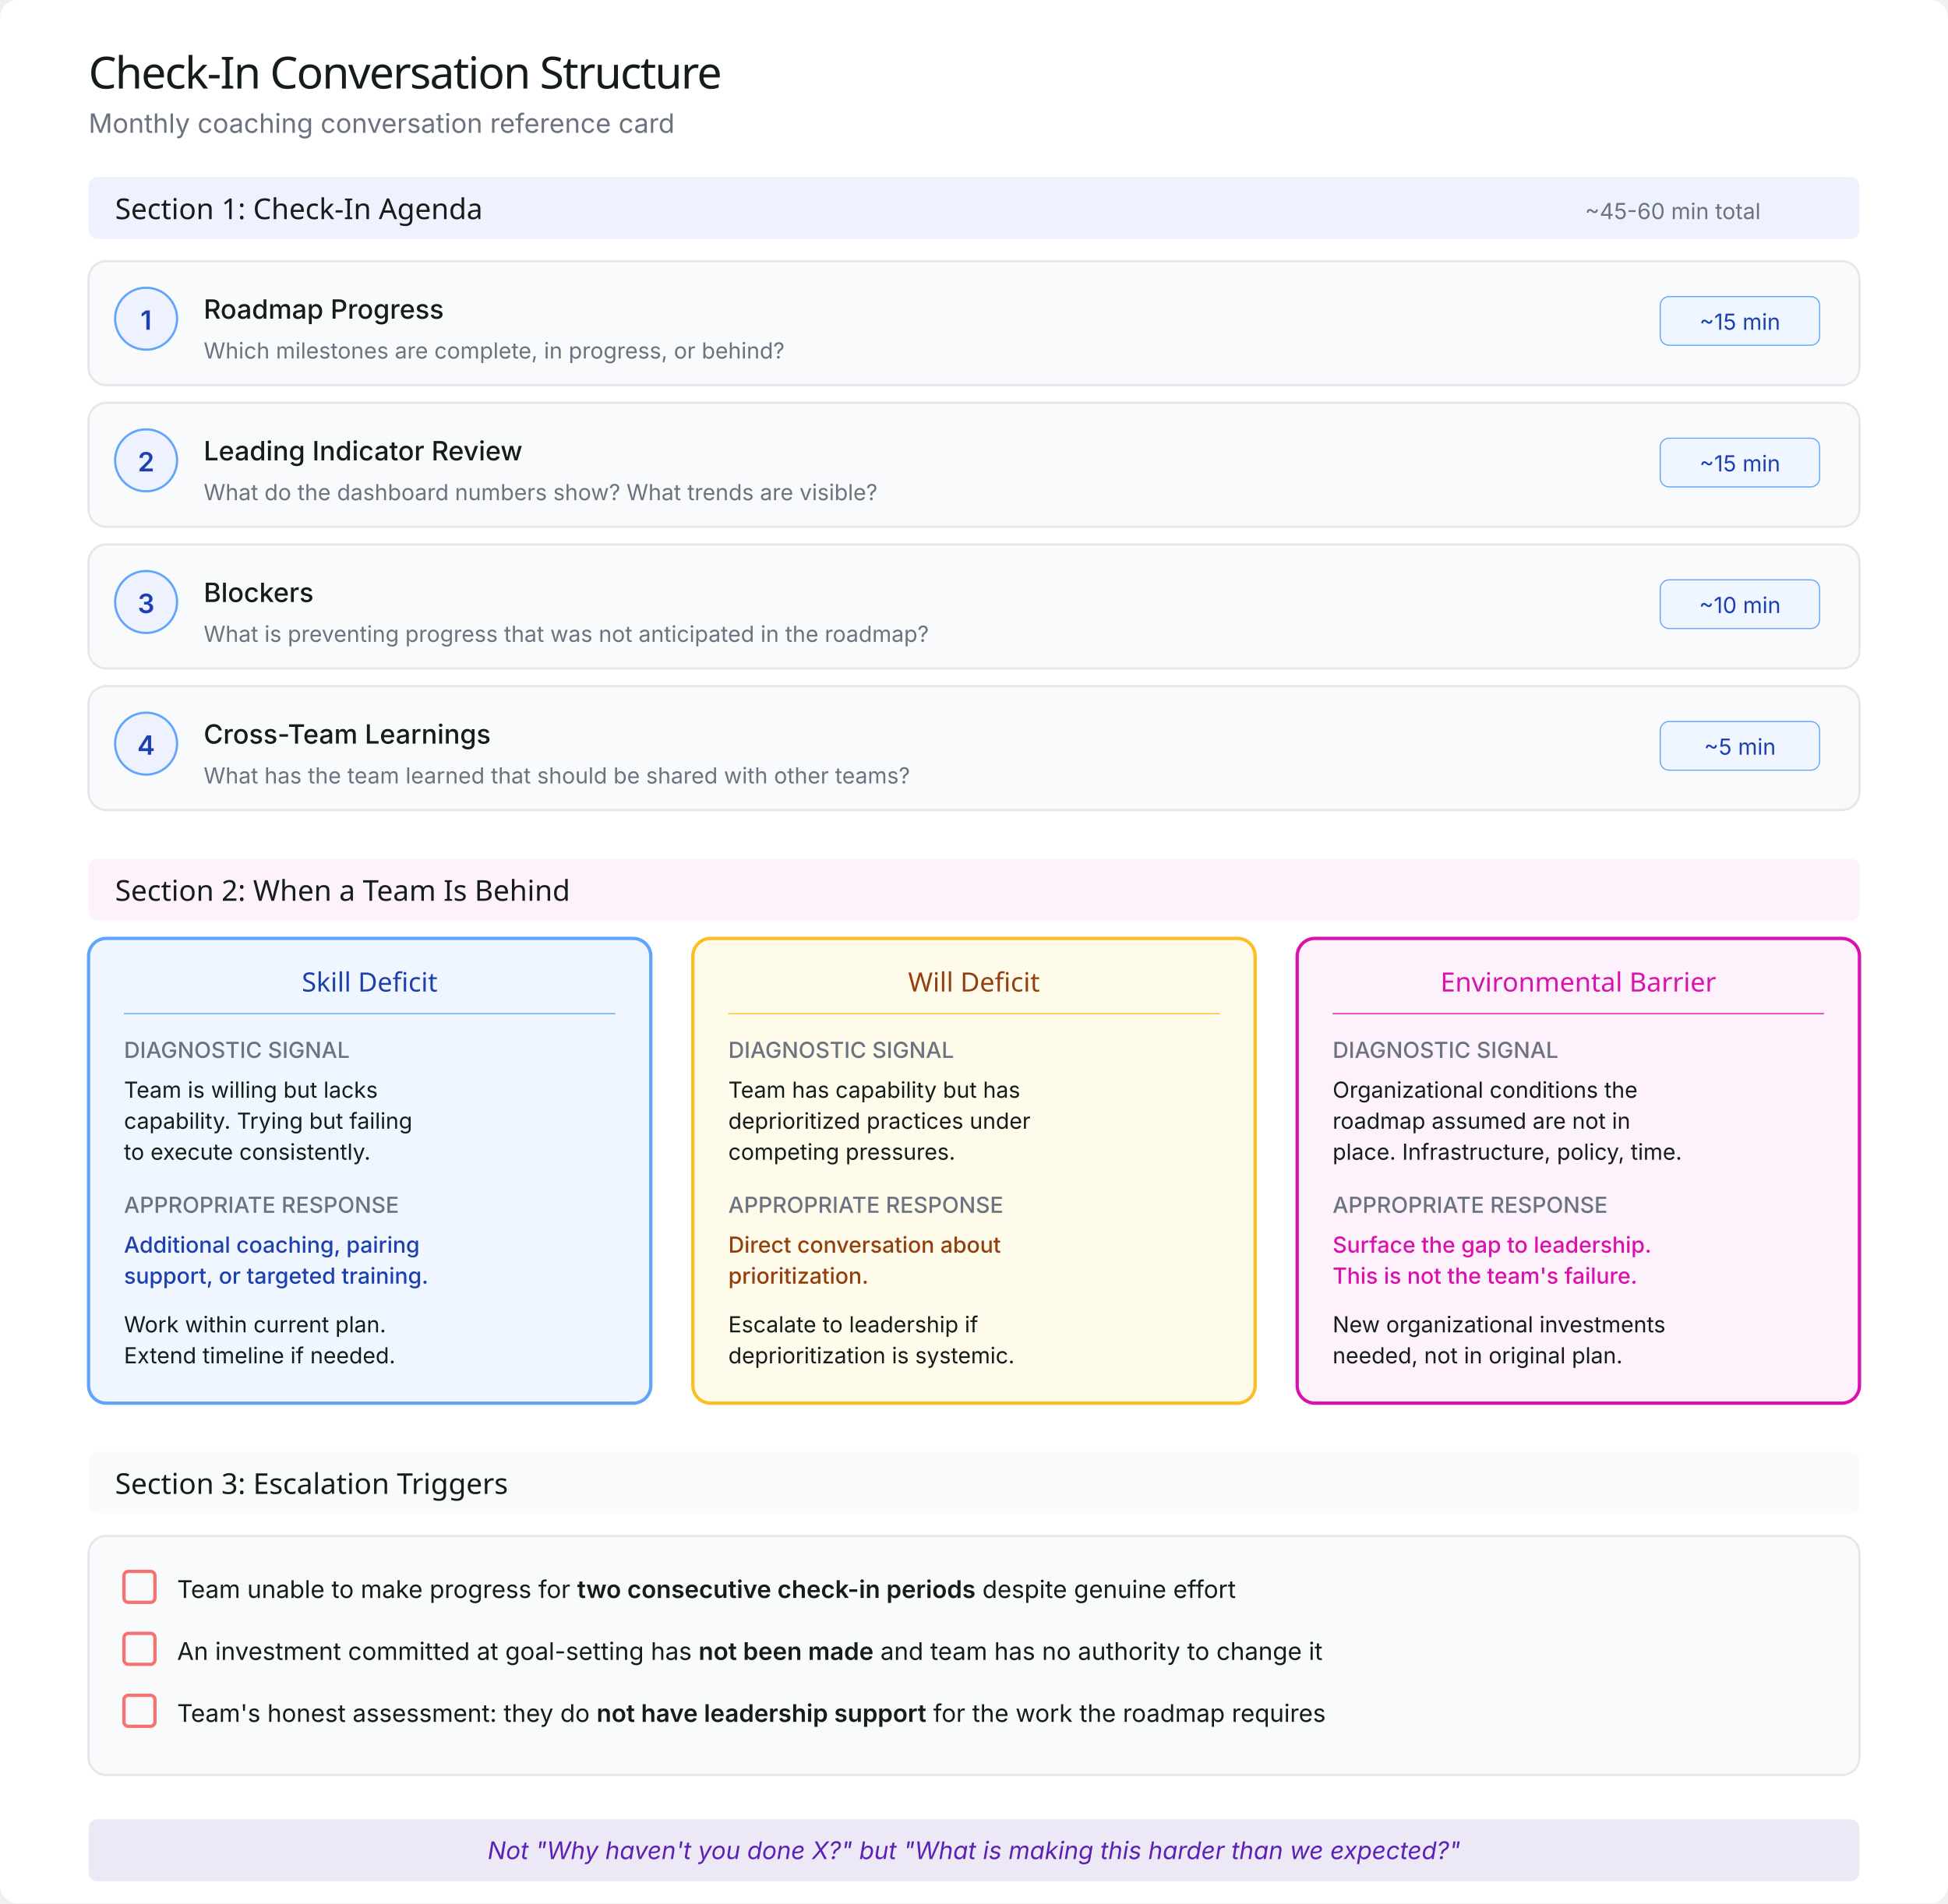
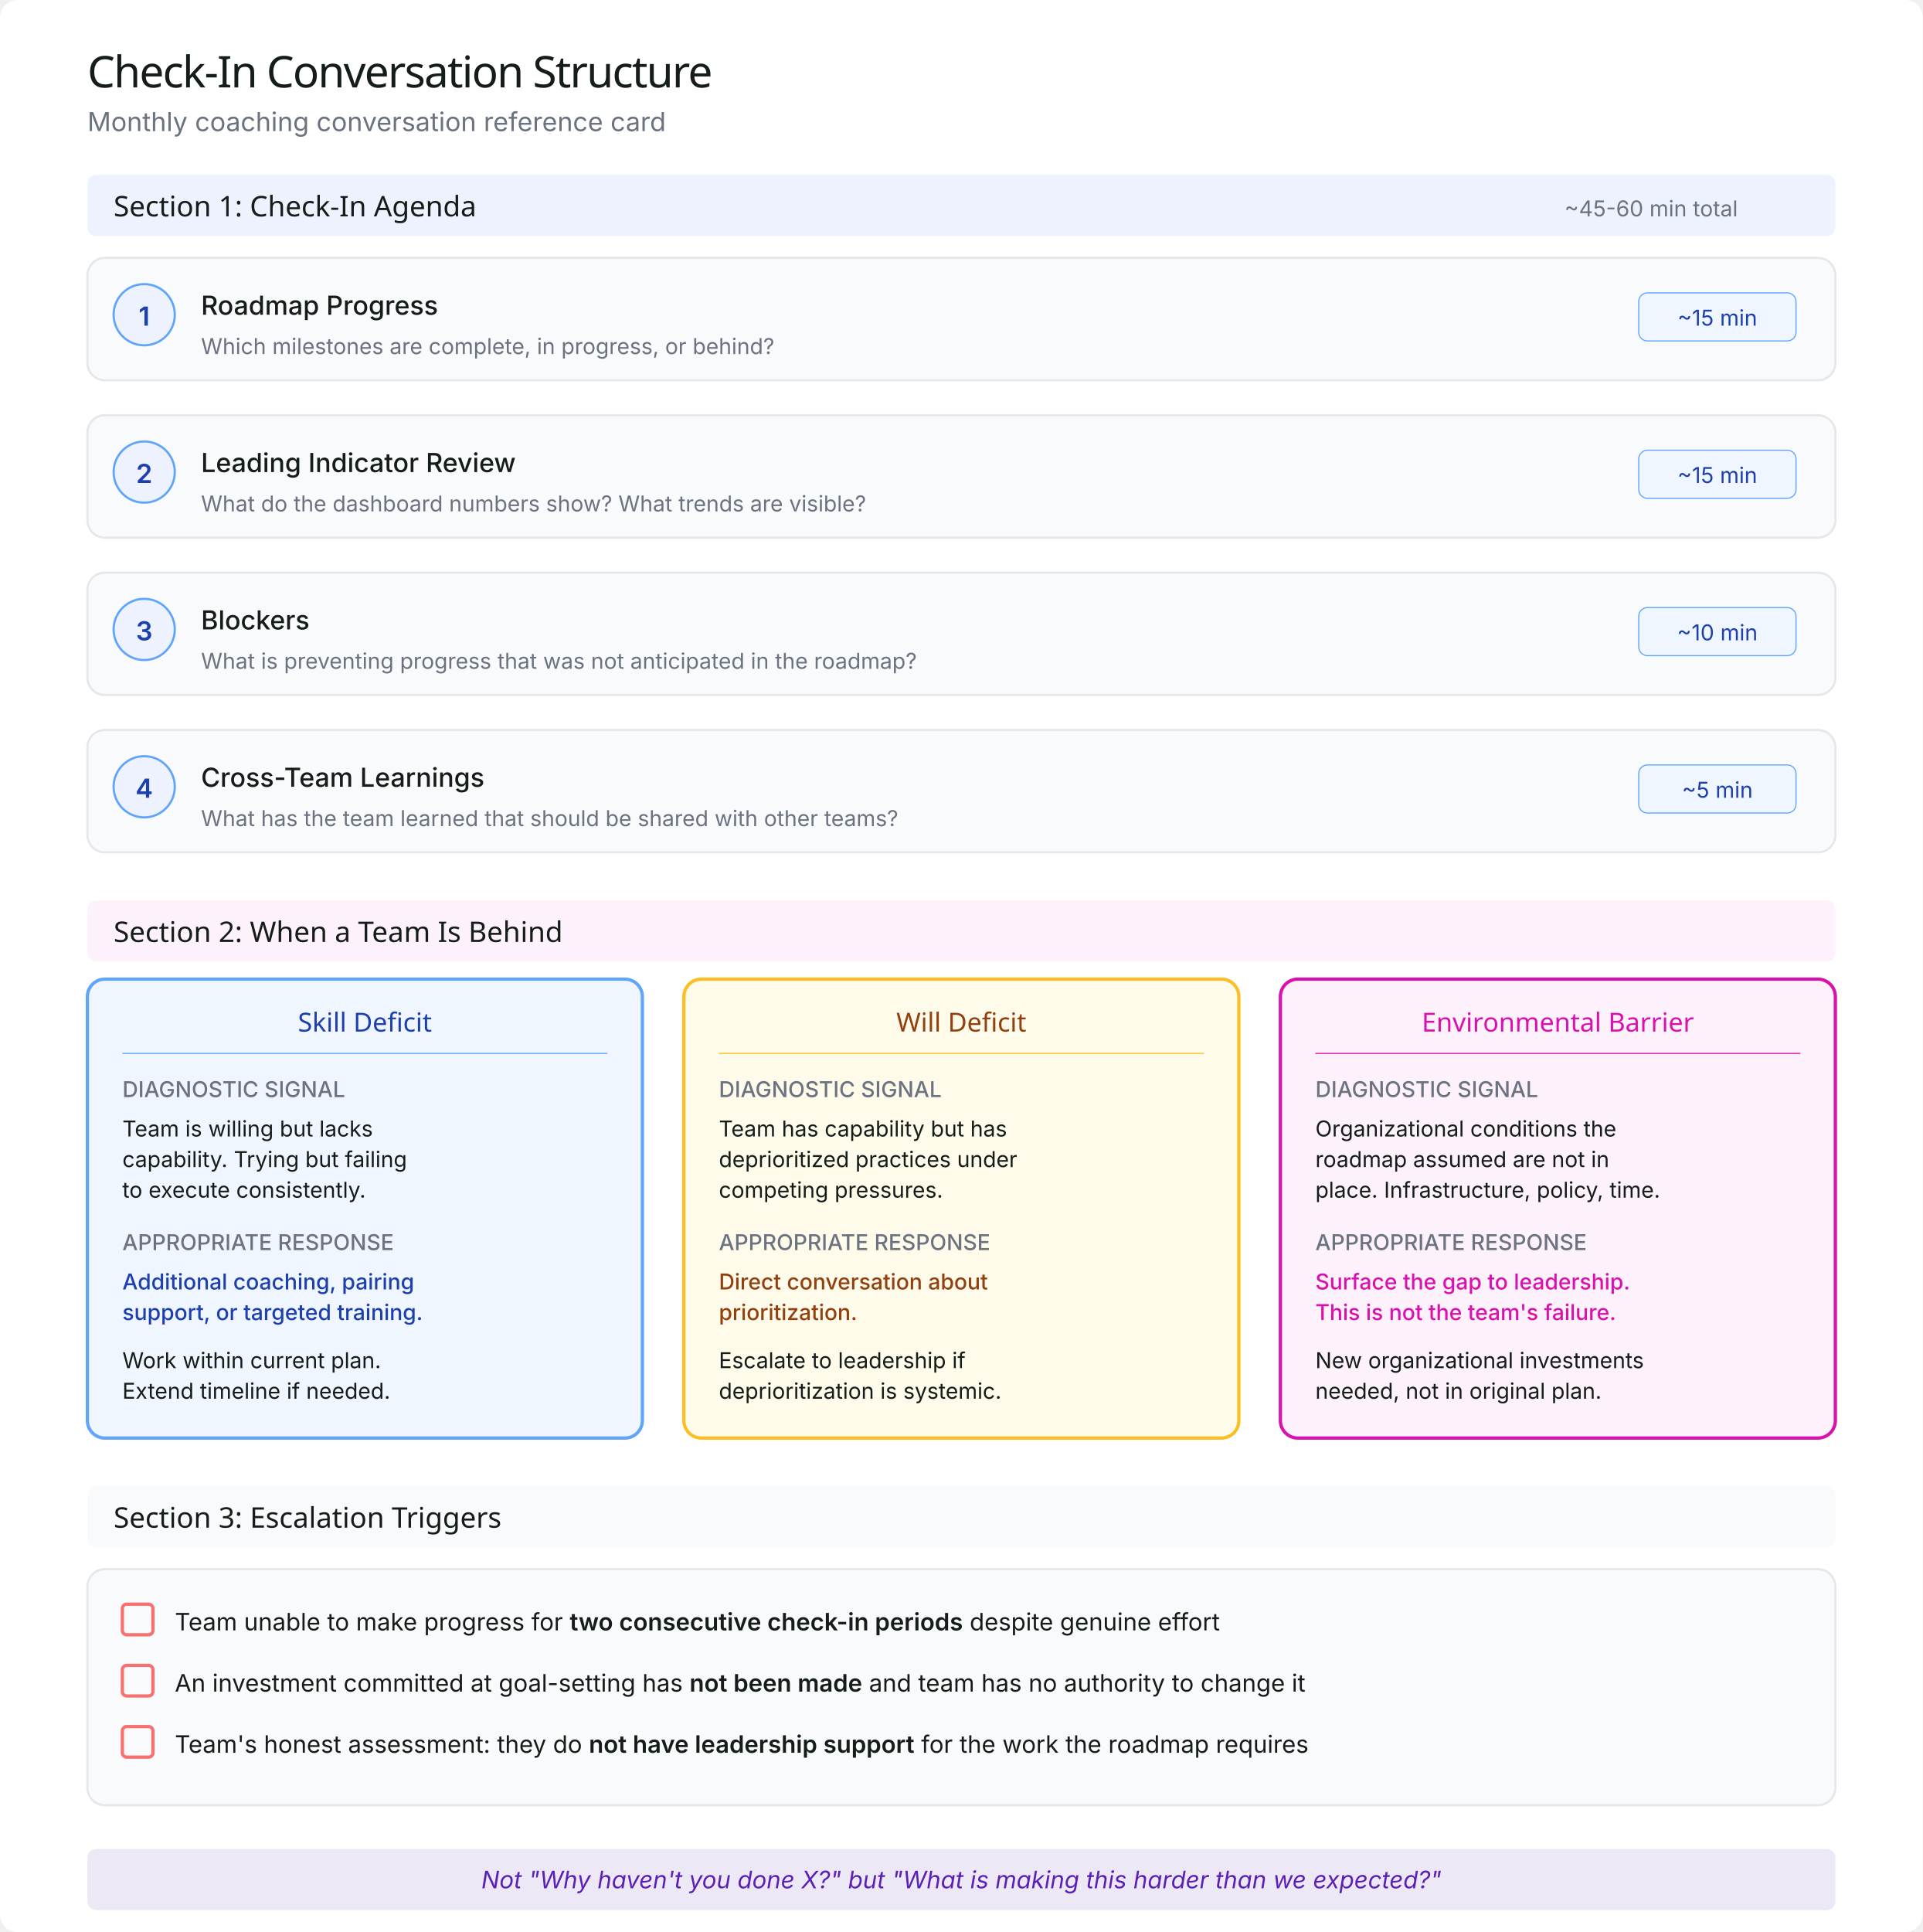
- <svg xmlns="http://www.w3.org/2000/svg" viewBox="0 0 880 860" font-family="'Inter', sans-serif">
-   <rect width="880" height="860" fill="#fff" rx="8" />
+ <svg xmlns="http://www.w3.org/2000/svg" viewBox="0 0 880 884" font-family="'Inter', sans-serif">
+   <rect width="880" height="884" fill="#fff" rx="8" />
  <text x="40" y="40" font-family="'DM Sans', sans-serif" font-size="20" font-weight="400" fill="#151D1A" letter-spacing="-0.03em">Check-In Conversation Structure</text>
  <text x="40" y="60" font-size="12" fill="#6B7280">Monthly coaching conversation reference card</text>
  <rect x="40" y="80" width="800" height="28" rx="4" fill="#EDF2FE" />
  <text x="52" y="99" font-family="'DM Sans', sans-serif" font-size="13" font-weight="500" fill="#151D1A">Section 1: Check-In Agenda</text>
  <text x="716" y="99" font-size="10" fill="#6B7280">~45-60 min total</text>
  <rect x="40" y="118" width="800" height="56" rx="8" fill="#F9FAFB" stroke="#E5E7EB" stroke-width="1" />
  <rect x="52" y="130" width="28" height="28" rx="14" fill="#EDF2FE" stroke="#60A5FA" stroke-width="1" />
  <text x="66" y="149" font-size="12" fill="#1E40AF" font-weight="600" text-anchor="middle">1</text>
  <text x="92" y="144" font-size="12" fill="#151D1A" font-weight="500">Roadmap Progress</text>
  <text x="92" y="162" font-size="10" fill="#6B7280">Which milestones are complete, in progress, or behind?</text>
  <rect x="750" y="134" width="72" height="22" rx="4" fill="#EFF6FF" stroke="#60A5FA" stroke-width="0.5" />
  <text x="786" y="149" font-size="10" fill="#1E40AF" text-anchor="middle">~15 min</text>
-   <rect x="40" y="182" width="800" height="56" rx="8" fill="#F9FAFB" stroke="#E5E7EB" stroke-width="1" />
-   <rect x="52" y="194" width="28" height="28" rx="14" fill="#EDF2FE" stroke="#60A5FA" stroke-width="1" />
-   <text x="66" y="213" font-size="12" fill="#1E40AF" font-weight="600" text-anchor="middle">2</text>
-   <text x="92" y="208" font-size="12" fill="#151D1A" font-weight="500">Leading Indicator Review</text>
-   <text x="92" y="226" font-size="10" fill="#6B7280">What do the dashboard numbers show? What trends are visible?</text>
-   <rect x="750" y="198" width="72" height="22" rx="4" fill="#EFF6FF" stroke="#60A5FA" stroke-width="0.5" />
-   <text x="786" y="213" font-size="10" fill="#1E40AF" text-anchor="middle">~15 min</text>
-   <rect x="40" y="246" width="800" height="56" rx="8" fill="#F9FAFB" stroke="#E5E7EB" stroke-width="1" />
-   <rect x="52" y="258" width="28" height="28" rx="14" fill="#EDF2FE" stroke="#60A5FA" stroke-width="1" />
-   <text x="66" y="277" font-size="12" fill="#1E40AF" font-weight="600" text-anchor="middle">3</text>
-   <text x="92" y="272" font-size="12" fill="#151D1A" font-weight="500">Blockers</text>
-   <text x="92" y="290" font-size="10" fill="#6B7280">What is preventing progress that was not anticipated in the roadmap?</text>
-   <rect x="750" y="262" width="72" height="22" rx="4" fill="#EFF6FF" stroke="#60A5FA" stroke-width="0.5" />
-   <text x="786" y="277" font-size="10" fill="#1E40AF" text-anchor="middle">~10 min</text>
-   <rect x="40" y="310" width="800" height="56" rx="8" fill="#F9FAFB" stroke="#E5E7EB" stroke-width="1" />
-   <rect x="52" y="322" width="28" height="28" rx="14" fill="#EDF2FE" stroke="#60A5FA" stroke-width="1" />
-   <text x="66" y="341" font-size="12" fill="#1E40AF" font-weight="600" text-anchor="middle">4</text>
-   <text x="92" y="336" font-size="12" fill="#151D1A" font-weight="500">Cross-Team Learnings</text>
-   <text x="92" y="354" font-size="10" fill="#6B7280">What has the team learned that should be shared with other teams?</text>
-   <rect x="750" y="326" width="72" height="22" rx="4" fill="#EFF6FF" stroke="#60A5FA" stroke-width="0.5" />
-   <text x="786" y="341" font-size="10" fill="#1E40AF" text-anchor="middle">~5 min</text>
-   <rect x="40" y="388" width="800" height="28" rx="4" fill="#FDF2FB" />
-   <text x="52" y="407" font-family="'DM Sans', sans-serif" font-size="13" font-weight="500" fill="#151D1A">Section 2: When a Team Is Behind</text>
-   <rect x="40" y="424" width="254" height="210" rx="8" fill="#EFF6FF" stroke="#60A5FA" stroke-width="1.5" />
-   <text x="167" y="448" font-family="'DM Sans', sans-serif" font-size="12" font-weight="500" fill="#1E40AF" text-anchor="middle">Skill Deficit</text>
-   <line x1="56" y1="458" x2="278" y2="458" stroke="#60A5FA" stroke-width="0.5" />
-   <text x="56" y="478" font-size="10" font-weight="500" fill="#6B7280">DIAGNOSTIC SIGNAL</text>
-   <text x="56" y="496" font-size="10" fill="#151D1A">Team is willing but lacks</text>
-   <text x="56" y="510" font-size="10" fill="#151D1A">capability. Trying but failing</text>
-   <text x="56" y="524" font-size="10" fill="#151D1A">to execute consistently.</text>
-   <text x="56" y="548" font-size="10" font-weight="500" fill="#6B7280">APPROPRIATE RESPONSE</text>
-   <text x="56" y="566" font-size="10" fill="#1E40AF" font-weight="500">Additional coaching, pairing</text>
-   <text x="56" y="580" font-size="10" fill="#1E40AF" font-weight="500">support, or targeted training.</text>
-   <text x="56" y="602" font-size="10" fill="#151D1A">Work within current plan.</text>
-   <text x="56" y="616" font-size="10" fill="#151D1A">Extend timeline if needed.</text>
-   <rect x="313" y="424" width="254" height="210" rx="8" fill="#FFFBEB" stroke="#FBBF24" stroke-width="1.5" />
-   <text x="440" y="448" font-family="'DM Sans', sans-serif" font-size="12" font-weight="500" fill="#92400E" text-anchor="middle">Will Deficit</text>
-   <line x1="329" y1="458" x2="551" y2="458" stroke="#FBBF24" stroke-width="0.5" />
-   <text x="329" y="478" font-size="10" font-weight="500" fill="#6B7280">DIAGNOSTIC SIGNAL</text>
-   <text x="329" y="496" font-size="10" fill="#151D1A">Team has capability but has</text>
-   <text x="329" y="510" font-size="10" fill="#151D1A">deprioritized practices under</text>
-   <text x="329" y="524" font-size="10" fill="#151D1A">competing pressures.</text>
-   <text x="329" y="548" font-size="10" font-weight="500" fill="#6B7280">APPROPRIATE RESPONSE</text>
-   <text x="329" y="566" font-size="10" fill="#92400E" font-weight="500">Direct conversation about</text>
-   <text x="329" y="580" font-size="10" fill="#92400E" font-weight="500">prioritization.</text>
-   <text x="329" y="602" font-size="10" fill="#151D1A">Escalate to leadership if</text>
-   <text x="329" y="616" font-size="10" fill="#151D1A">deprioritization is systemic.</text>
-   <rect x="586" y="424" width="254" height="210" rx="8" fill="#FDF2FB" stroke="#D912AE" stroke-width="1.5" />
-   <text x="713" y="448" font-family="'DM Sans', sans-serif" font-size="12" font-weight="500" fill="#D912AE" text-anchor="middle">Environmental Barrier</text>
-   <line x1="602" y1="458" x2="824" y2="458" stroke="#D912AE" stroke-width="0.5" />
-   <text x="602" y="478" font-size="10" font-weight="500" fill="#6B7280">DIAGNOSTIC SIGNAL</text>
-   <text x="602" y="496" font-size="10" fill="#151D1A">Organizational conditions the</text>
-   <text x="602" y="510" font-size="10" fill="#151D1A">roadmap assumed are not in</text>
-   <text x="602" y="524" font-size="10" fill="#151D1A">place. Infrastructure, policy, time.</text>
-   <text x="602" y="548" font-size="10" font-weight="500" fill="#6B7280">APPROPRIATE RESPONSE</text>
-   <text x="602" y="566" font-size="10" fill="#D912AE" font-weight="500">Surface the gap to leadership.</text>
-   <text x="602" y="580" font-size="10" fill="#D912AE" font-weight="500">This is not the team's failure.</text>
-   <text x="602" y="602" font-size="10" fill="#151D1A">New organizational investments</text>
-   <text x="602" y="616" font-size="10" fill="#151D1A">needed, not in original plan.</text>
-   <rect x="40" y="656" width="800" height="28" rx="4" fill="#F9FAFB" />
-   <text x="52" y="675" font-family="'DM Sans', sans-serif" font-size="13" font-weight="500" fill="#151D1A">Section 3: Escalation Triggers</text>
-   <rect x="40" y="694" width="800" height="108" rx="8" fill="#F9FAFB" stroke="#E5E7EB" stroke-width="1" />
-   <rect x="56" y="710" width="14" height="14" rx="2" fill="none" stroke="#F87171" stroke-width="1.5" />
-   <text x="80" y="722" font-size="11" fill="#151D1A">Team unable to make progress for <tspan font-weight="600">two consecutive check-in periods</tspan> despite genuine effort</text>
-   <rect x="56" y="738" width="14" height="14" rx="2" fill="none" stroke="#F87171" stroke-width="1.5" />
-   <text x="80" y="750" font-size="11" fill="#151D1A">An investment committed at goal-setting has <tspan font-weight="600">not been made</tspan> and team has no authority to change it</text>
-   <rect x="56" y="766" width="14" height="14" rx="2" fill="none" stroke="#F87171" stroke-width="1.5" />
-   <text x="80" y="778" font-size="11" fill="#151D1A">Team's honest assessment: they do <tspan font-weight="600">not have leadership support</tspan> for the work the roadmap requires</text>
-   <rect x="40" y="822" width="800" height="28" rx="4" fill="#EDE8F5" />
-   <text x="440" y="840" font-size="11" fill="#5B21B6" text-anchor="middle" font-style="italic">Not "Why haven't you done X?" but "What is making this harder than we expected?"</text>
+   <rect x="40" y="190" width="800" height="56" rx="8" fill="#F9FAFB" stroke="#E5E7EB" stroke-width="1" />
+   <rect x="52" y="202" width="28" height="28" rx="14" fill="#EDF2FE" stroke="#60A5FA" stroke-width="1" />
+   <text x="66" y="221" font-size="12" fill="#1E40AF" font-weight="600" text-anchor="middle">2</text>
+   <text x="92" y="216" font-size="12" fill="#151D1A" font-weight="500">Leading Indicator Review</text>
+   <text x="92" y="234" font-size="10" fill="#6B7280">What do the dashboard numbers show? What trends are visible?</text>
+   <rect x="750" y="206" width="72" height="22" rx="4" fill="#EFF6FF" stroke="#60A5FA" stroke-width="0.5" />
+   <text x="786" y="221" font-size="10" fill="#1E40AF" text-anchor="middle">~15 min</text>
+   <rect x="40" y="262" width="800" height="56" rx="8" fill="#F9FAFB" stroke="#E5E7EB" stroke-width="1" />
+   <rect x="52" y="274" width="28" height="28" rx="14" fill="#EDF2FE" stroke="#60A5FA" stroke-width="1" />
+   <text x="66" y="293" font-size="12" fill="#1E40AF" font-weight="600" text-anchor="middle">3</text>
+   <text x="92" y="288" font-size="12" fill="#151D1A" font-weight="500">Blockers</text>
+   <text x="92" y="306" font-size="10" fill="#6B7280">What is preventing progress that was not anticipated in the roadmap?</text>
+   <rect x="750" y="278" width="72" height="22" rx="4" fill="#EFF6FF" stroke="#60A5FA" stroke-width="0.5" />
+   <text x="786" y="293" font-size="10" fill="#1E40AF" text-anchor="middle">~10 min</text>
+   <rect x="40" y="334" width="800" height="56" rx="8" fill="#F9FAFB" stroke="#E5E7EB" stroke-width="1" />
+   <rect x="52" y="346" width="28" height="28" rx="14" fill="#EDF2FE" stroke="#60A5FA" stroke-width="1" />
+   <text x="66" y="365" font-size="12" fill="#1E40AF" font-weight="600" text-anchor="middle">4</text>
+   <text x="92" y="360" font-size="12" fill="#151D1A" font-weight="500">Cross-Team Learnings</text>
+   <text x="92" y="378" font-size="10" fill="#6B7280">What has the team learned that should be shared with other teams?</text>
+   <rect x="750" y="350" width="72" height="22" rx="4" fill="#EFF6FF" stroke="#60A5FA" stroke-width="0.5" />
+   <text x="786" y="365" font-size="10" fill="#1E40AF" text-anchor="middle">~5 min</text>
+   <rect x="40" y="412" width="800" height="28" rx="4" fill="#FDF2FB" />
+   <text x="52" y="431" font-family="'DM Sans', sans-serif" font-size="13" font-weight="500" fill="#151D1A">Section 2: When a Team Is Behind</text>
+   <rect x="40" y="448" width="254" height="210" rx="8" fill="#EFF6FF" stroke="#60A5FA" stroke-width="1.5" />
+   <text x="167" y="472" font-family="'DM Sans', sans-serif" font-size="12" font-weight="500" fill="#1E40AF" text-anchor="middle">Skill Deficit</text>
+   <line x1="56" y1="482" x2="278" y2="482" stroke="#60A5FA" stroke-width="0.5" />
+   <text x="56" y="502" font-size="10" font-weight="500" fill="#6B7280">DIAGNOSTIC SIGNAL</text>
+   <text x="56" y="520" font-size="10" fill="#151D1A">Team is willing but lacks</text>
+   <text x="56" y="534" font-size="10" fill="#151D1A">capability. Trying but failing</text>
+   <text x="56" y="548" font-size="10" fill="#151D1A">to execute consistently.</text>
+   <text x="56" y="572" font-size="10" font-weight="500" fill="#6B7280">APPROPRIATE RESPONSE</text>
+   <text x="56" y="590" font-size="10" fill="#1E40AF" font-weight="500">Additional coaching, pairing</text>
+   <text x="56" y="604" font-size="10" fill="#1E40AF" font-weight="500">support, or targeted training.</text>
+   <text x="56" y="626" font-size="10" fill="#151D1A">Work within current plan.</text>
+   <text x="56" y="640" font-size="10" fill="#151D1A">Extend timeline if needed.</text>
+   <rect x="313" y="448" width="254" height="210" rx="8" fill="#FFFBEB" stroke="#FBBF24" stroke-width="1.5" />
+   <text x="440" y="472" font-family="'DM Sans', sans-serif" font-size="12" font-weight="500" fill="#92400E" text-anchor="middle">Will Deficit</text>
+   <line x1="329" y1="482" x2="551" y2="482" stroke="#FBBF24" stroke-width="0.5" />
+   <text x="329" y="502" font-size="10" font-weight="500" fill="#6B7280">DIAGNOSTIC SIGNAL</text>
+   <text x="329" y="520" font-size="10" fill="#151D1A">Team has capability but has</text>
+   <text x="329" y="534" font-size="10" fill="#151D1A">deprioritized practices under</text>
+   <text x="329" y="548" font-size="10" fill="#151D1A">competing pressures.</text>
+   <text x="329" y="572" font-size="10" font-weight="500" fill="#6B7280">APPROPRIATE RESPONSE</text>
+   <text x="329" y="590" font-size="10" fill="#92400E" font-weight="500">Direct conversation about</text>
+   <text x="329" y="604" font-size="10" fill="#92400E" font-weight="500">prioritization.</text>
+   <text x="329" y="626" font-size="10" fill="#151D1A">Escalate to leadership if</text>
+   <text x="329" y="640" font-size="10" fill="#151D1A">deprioritization is systemic.</text>
+   <rect x="586" y="448" width="254" height="210" rx="8" fill="#FDF2FB" stroke="#D912AE" stroke-width="1.5" />
+   <text x="713" y="472" font-family="'DM Sans', sans-serif" font-size="12" font-weight="500" fill="#D912AE" text-anchor="middle">Environmental Barrier</text>
+   <line x1="602" y1="482" x2="824" y2="482" stroke="#D912AE" stroke-width="0.5" />
+   <text x="602" y="502" font-size="10" font-weight="500" fill="#6B7280">DIAGNOSTIC SIGNAL</text>
+   <text x="602" y="520" font-size="10" fill="#151D1A">Organizational conditions the</text>
+   <text x="602" y="534" font-size="10" fill="#151D1A">roadmap assumed are not in</text>
+   <text x="602" y="548" font-size="10" fill="#151D1A">place. Infrastructure, policy, time.</text>
+   <text x="602" y="572" font-size="10" font-weight="500" fill="#6B7280">APPROPRIATE RESPONSE</text>
+   <text x="602" y="590" font-size="10" fill="#D912AE" font-weight="500">Surface the gap to leadership.</text>
+   <text x="602" y="604" font-size="10" fill="#D912AE" font-weight="500">This is not the team's failure.</text>
+   <text x="602" y="626" font-size="10" fill="#151D1A">New organizational investments</text>
+   <text x="602" y="640" font-size="10" fill="#151D1A">needed, not in original plan.</text>
+   <rect x="40" y="680" width="800" height="28" rx="4" fill="#F9FAFB" />
+   <text x="52" y="699" font-family="'DM Sans', sans-serif" font-size="13" font-weight="500" fill="#151D1A">Section 3: Escalation Triggers</text>
+   <rect x="40" y="718" width="800" height="108" rx="8" fill="#F9FAFB" stroke="#E5E7EB" stroke-width="1" />
+   <rect x="56" y="734" width="14" height="14" rx="2" fill="none" stroke="#F87171" stroke-width="1.5" />
+   <text x="80" y="746" font-size="11" fill="#151D1A">Team unable to make progress for <tspan font-weight="600">two consecutive check-in periods</tspan> despite genuine effort</text>
+   <rect x="56" y="762" width="14" height="14" rx="2" fill="none" stroke="#F87171" stroke-width="1.5" />
+   <text x="80" y="774" font-size="11" fill="#151D1A">An investment committed at goal-setting has <tspan font-weight="600">not been made</tspan> and team has no authority to change it</text>
+   <rect x="56" y="790" width="14" height="14" rx="2" fill="none" stroke="#F87171" stroke-width="1.5" />
+   <text x="80" y="802" font-size="11" fill="#151D1A">Team's honest assessment: they do <tspan font-weight="600">not have leadership support</tspan> for the work the roadmap requires</text>
+   <rect x="40" y="846" width="800" height="28" rx="4" fill="#EDE8F5" />
+   <text x="440" y="864" font-size="11" fill="#5B21B6" text-anchor="middle" font-style="italic">Not "Why haven't you done X?" but "What is making this harder than we expected?"</text>
</svg>
